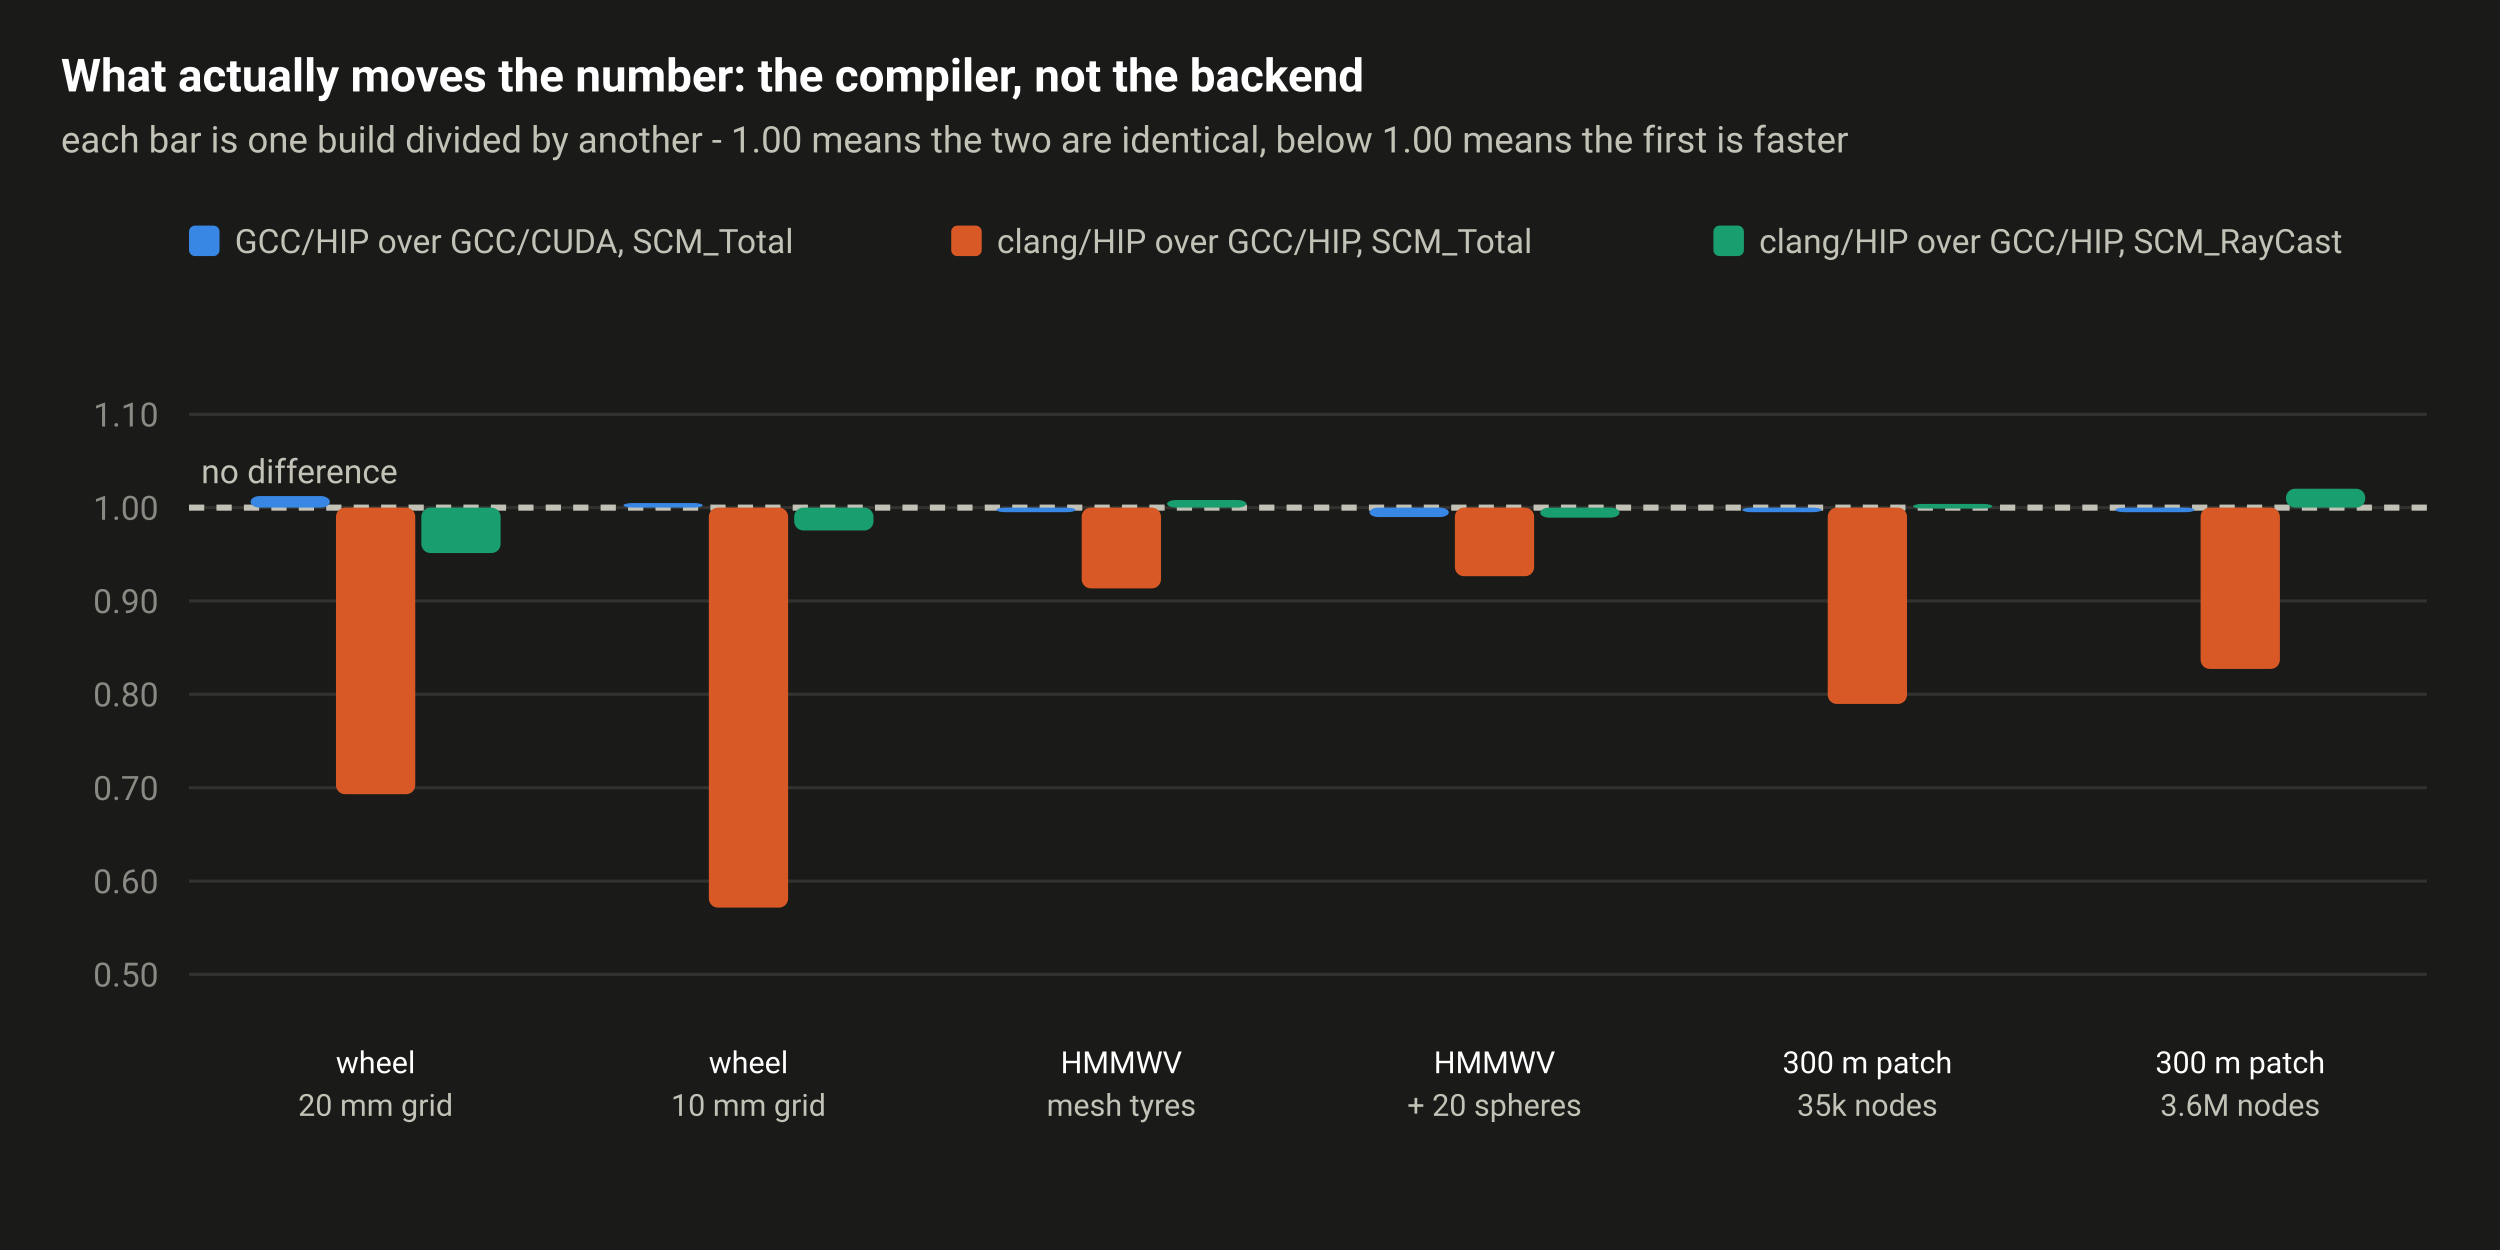
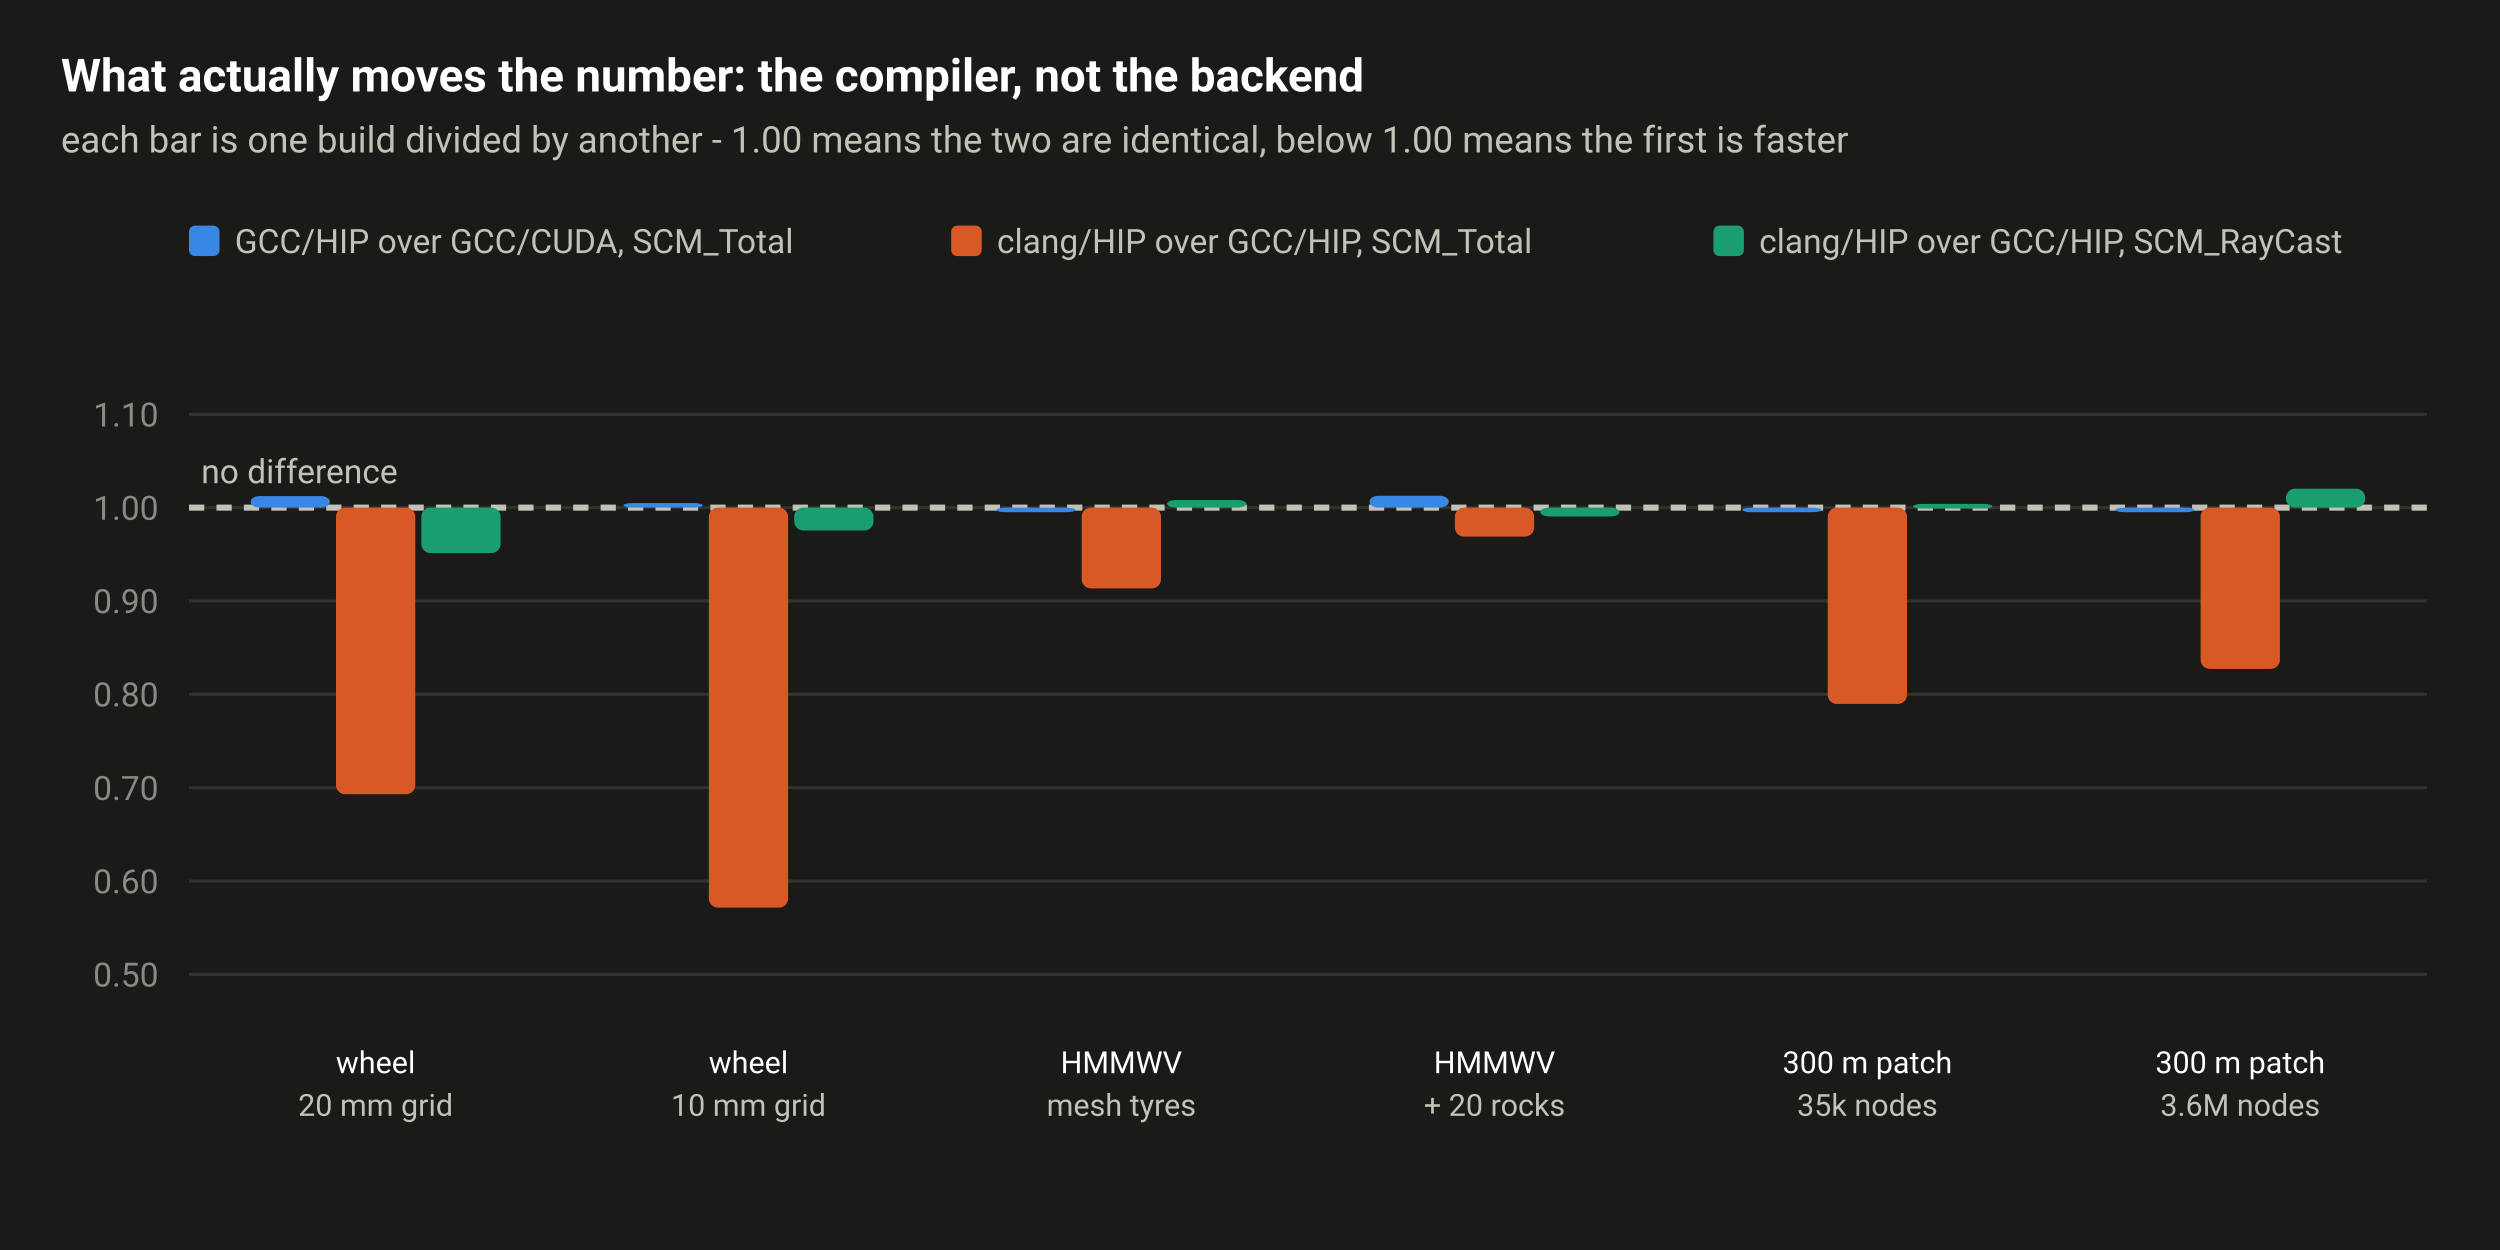
<svg xmlns="http://www.w3.org/2000/svg" width="820" height="410" viewBox="0 0 820 410" role="img">
  <rect width="820" height="410" fill="#1a1a19" />
  <text x="20.0" y="30.0" font-family="system-ui,-apple-system,'Segoe UI',Roboto,sans-serif" font-size="15" font-weight="600" fill="#ffffff" text-anchor="start">What actually moves the number: the compiler, not the backend</text>
  <text x="20.0" y="50.0" font-family="system-ui,-apple-system,'Segoe UI',Roboto,sans-serif" font-size="12" font-weight="400" fill="#c3c2b7" text-anchor="start">each bar is one build divided by another - 1.00 means the two are identical, below 1.00 means the first is faster</text>
  <line x1="62" y1="319.6" x2="796" y2="319.6" stroke="#33322e" stroke-width="1" />
  <text x="52.0" y="323.6" font-family="system-ui,-apple-system,'Segoe UI',Roboto,sans-serif" font-size="11" font-weight="400" fill="#8a8983" text-anchor="end">0.50</text>
  <line x1="62" y1="289.0" x2="796" y2="289.0" stroke="#33322e" stroke-width="1" />
  <text x="52.0" y="293.0" font-family="system-ui,-apple-system,'Segoe UI',Roboto,sans-serif" font-size="11" font-weight="400" fill="#8a8983" text-anchor="end">0.60</text>
  <line x1="62" y1="258.4" x2="796" y2="258.4" stroke="#33322e" stroke-width="1" />
  <text x="52.0" y="262.4" font-family="system-ui,-apple-system,'Segoe UI',Roboto,sans-serif" font-size="11" font-weight="400" fill="#8a8983" text-anchor="end">0.70</text>
  <line x1="62" y1="227.7" x2="796" y2="227.7" stroke="#33322e" stroke-width="1" />
  <text x="52.0" y="231.7" font-family="system-ui,-apple-system,'Segoe UI',Roboto,sans-serif" font-size="11" font-weight="400" fill="#8a8983" text-anchor="end">0.80</text>
  <line x1="62" y1="197.1" x2="796" y2="197.1" stroke="#33322e" stroke-width="1" />
  <text x="52.0" y="201.1" font-family="system-ui,-apple-system,'Segoe UI',Roboto,sans-serif" font-size="11" font-weight="400" fill="#8a8983" text-anchor="end">0.90</text>
  <line x1="62" y1="166.5" x2="796" y2="166.5" stroke="#33322e" stroke-width="1" />
  <text x="52.0" y="170.5" font-family="system-ui,-apple-system,'Segoe UI',Roboto,sans-serif" font-size="11" font-weight="400" fill="#8a8983" text-anchor="end">1.00</text>
  <line x1="62" y1="135.9" x2="796" y2="135.9" stroke="#33322e" stroke-width="1" />
  <text x="52.0" y="139.9" font-family="system-ui,-apple-system,'Segoe UI',Roboto,sans-serif" font-size="11" font-weight="400" fill="#8a8983" text-anchor="end">1.10</text>
  <line x1="62" y1="166.5" x2="796" y2="166.5" stroke="#c3c2b7" stroke-width="2" stroke-dasharray="5 4" />
  <text x="66.0" y="158.5" font-family="system-ui,-apple-system,'Segoe UI',Roboto,sans-serif" font-size="11" font-weight="400" fill="#c3c2b7" text-anchor="start">no difference</text>
  <text x="123.2" y="352.0" font-family="system-ui,-apple-system,'Segoe UI',Roboto,sans-serif" font-size="10" font-weight="400" fill="#ffffff" text-anchor="middle">wheel</text>
  <text x="123.2" y="366.0" font-family="system-ui,-apple-system,'Segoe UI',Roboto,sans-serif" font-size="10" font-weight="400" fill="#c3c2b7" text-anchor="middle">20 mm grid</text>
  <rect x="82.2" y="162.7" width="26.0" height="3.8" rx="3" fill="#3987e5" />
  <rect x="110.2" y="166.5" width="26.0" height="94.0" rx="3" fill="#d95926" />
  <rect x="138.2" y="166.5" width="26.0" height="14.9" rx="3" fill="#199e70" />
  <text x="245.5" y="352.0" font-family="system-ui,-apple-system,'Segoe UI',Roboto,sans-serif" font-size="10" font-weight="400" fill="#ffffff" text-anchor="middle">wheel</text>
  <text x="245.5" y="366.0" font-family="system-ui,-apple-system,'Segoe UI',Roboto,sans-serif" font-size="10" font-weight="400" fill="#c3c2b7" text-anchor="middle">10 mm grid</text>
  <rect x="204.5" y="165.0" width="26.0" height="1.5" rx="3" fill="#3987e5" />
  <rect x="232.5" y="166.5" width="26.0" height="131.2" rx="3" fill="#d95926" />
  <rect x="260.5" y="166.5" width="26.0" height="7.5" rx="3" fill="#199e70" />
  <text x="367.8" y="352.0" font-family="system-ui,-apple-system,'Segoe UI',Roboto,sans-serif" font-size="10" font-weight="400" fill="#ffffff" text-anchor="middle">HMMWV</text>
  <text x="367.8" y="366.0" font-family="system-ui,-apple-system,'Segoe UI',Roboto,sans-serif" font-size="10" font-weight="400" fill="#c3c2b7" text-anchor="middle">mesh tyres</text>
  <rect x="326.8" y="166.5" width="26.0" height="1.5" rx="3" fill="#3987e5" />
  <rect x="354.8" y="166.5" width="26.0" height="26.5" rx="3" fill="#d95926" />
  <rect x="382.8" y="164.0" width="26.0" height="2.5" rx="3" fill="#199e70" />
  <text x="490.2" y="352.0" font-family="system-ui,-apple-system,'Segoe UI',Roboto,sans-serif" font-size="10" font-weight="400" fill="#ffffff" text-anchor="middle">HMMWV</text>
-   <text x="490.2" y="366.0" font-family="system-ui,-apple-system,'Segoe UI',Roboto,sans-serif" font-size="10" font-weight="400" fill="#c3c2b7" text-anchor="middle">+ 20 spheres</text>
-   <rect x="449.2" y="166.5" width="26.0" height="3.1" rx="3" fill="#3987e5" />
-   <rect x="477.2" y="166.5" width="26.0" height="22.5" rx="3" fill="#d95926" />
-   <rect x="505.2" y="166.5" width="26.0" height="3.3" rx="3" fill="#199e70" />
+   <text x="490.2" y="366.0" font-family="system-ui,-apple-system,'Segoe UI',Roboto,sans-serif" font-size="10" font-weight="400" fill="#c3c2b7" text-anchor="middle">+ 20 rocks</text>
+   <rect x="449.2" y="162.6" width="26.0" height="3.9" rx="3" fill="#3987e5" />
+   <rect x="477.2" y="166.5" width="26.0" height="9.5" rx="3" fill="#d95926" />
+   <rect x="505.2" y="166.5" width="26.0" height="2.9" rx="3" fill="#199e70" />
  <text x="612.5" y="352.0" font-family="system-ui,-apple-system,'Segoe UI',Roboto,sans-serif" font-size="10" font-weight="400" fill="#ffffff" text-anchor="middle">300 m patch</text>
  <text x="612.5" y="366.0" font-family="system-ui,-apple-system,'Segoe UI',Roboto,sans-serif" font-size="10" font-weight="400" fill="#c3c2b7" text-anchor="middle">35k nodes</text>
  <rect x="571.5" y="166.5" width="26.0" height="1.5" rx="3" fill="#3987e5" />
  <rect x="599.5" y="166.5" width="26.0" height="64.4" rx="3" fill="#d95926" />
  <rect x="627.5" y="165.3" width="26.0" height="1.5" rx="3" fill="#199e70" />
  <text x="734.8" y="352.0" font-family="system-ui,-apple-system,'Segoe UI',Roboto,sans-serif" font-size="10" font-weight="400" fill="#ffffff" text-anchor="middle">300 m patch</text>
  <text x="734.8" y="366.0" font-family="system-ui,-apple-system,'Segoe UI',Roboto,sans-serif" font-size="10" font-weight="400" fill="#c3c2b7" text-anchor="middle">3.6M nodes</text>
  <rect x="693.8" y="166.5" width="26.0" height="1.5" rx="3" fill="#3987e5" />
  <rect x="721.8" y="166.5" width="26.0" height="52.9" rx="3" fill="#d95926" />
  <rect x="749.8" y="160.3" width="26.0" height="6.2" rx="3" fill="#199e70" />
  <rect x="62" y="74" width="10" height="10" rx="2" fill="#3987e5" />
  <text x="77.0" y="83.0" font-family="system-ui,-apple-system,'Segoe UI',Roboto,sans-serif" font-size="11" font-weight="400" fill="#c3c2b7" text-anchor="start">GCC/HIP over GCC/CUDA, SCM_Total</text>
  <rect x="312" y="74" width="10" height="10" rx="2" fill="#d95926" />
  <text x="327.0" y="83.0" font-family="system-ui,-apple-system,'Segoe UI',Roboto,sans-serif" font-size="11" font-weight="400" fill="#c3c2b7" text-anchor="start">clang/HIP over GCC/HIP, SCM_Total</text>
  <rect x="562" y="74" width="10" height="10" rx="2" fill="#199e70" />
  <text x="577.0" y="83.0" font-family="system-ui,-apple-system,'Segoe UI',Roboto,sans-serif" font-size="11" font-weight="400" fill="#c3c2b7" text-anchor="start">clang/HIP over GCC/HIP, SCM_RayCast</text>
</svg>
